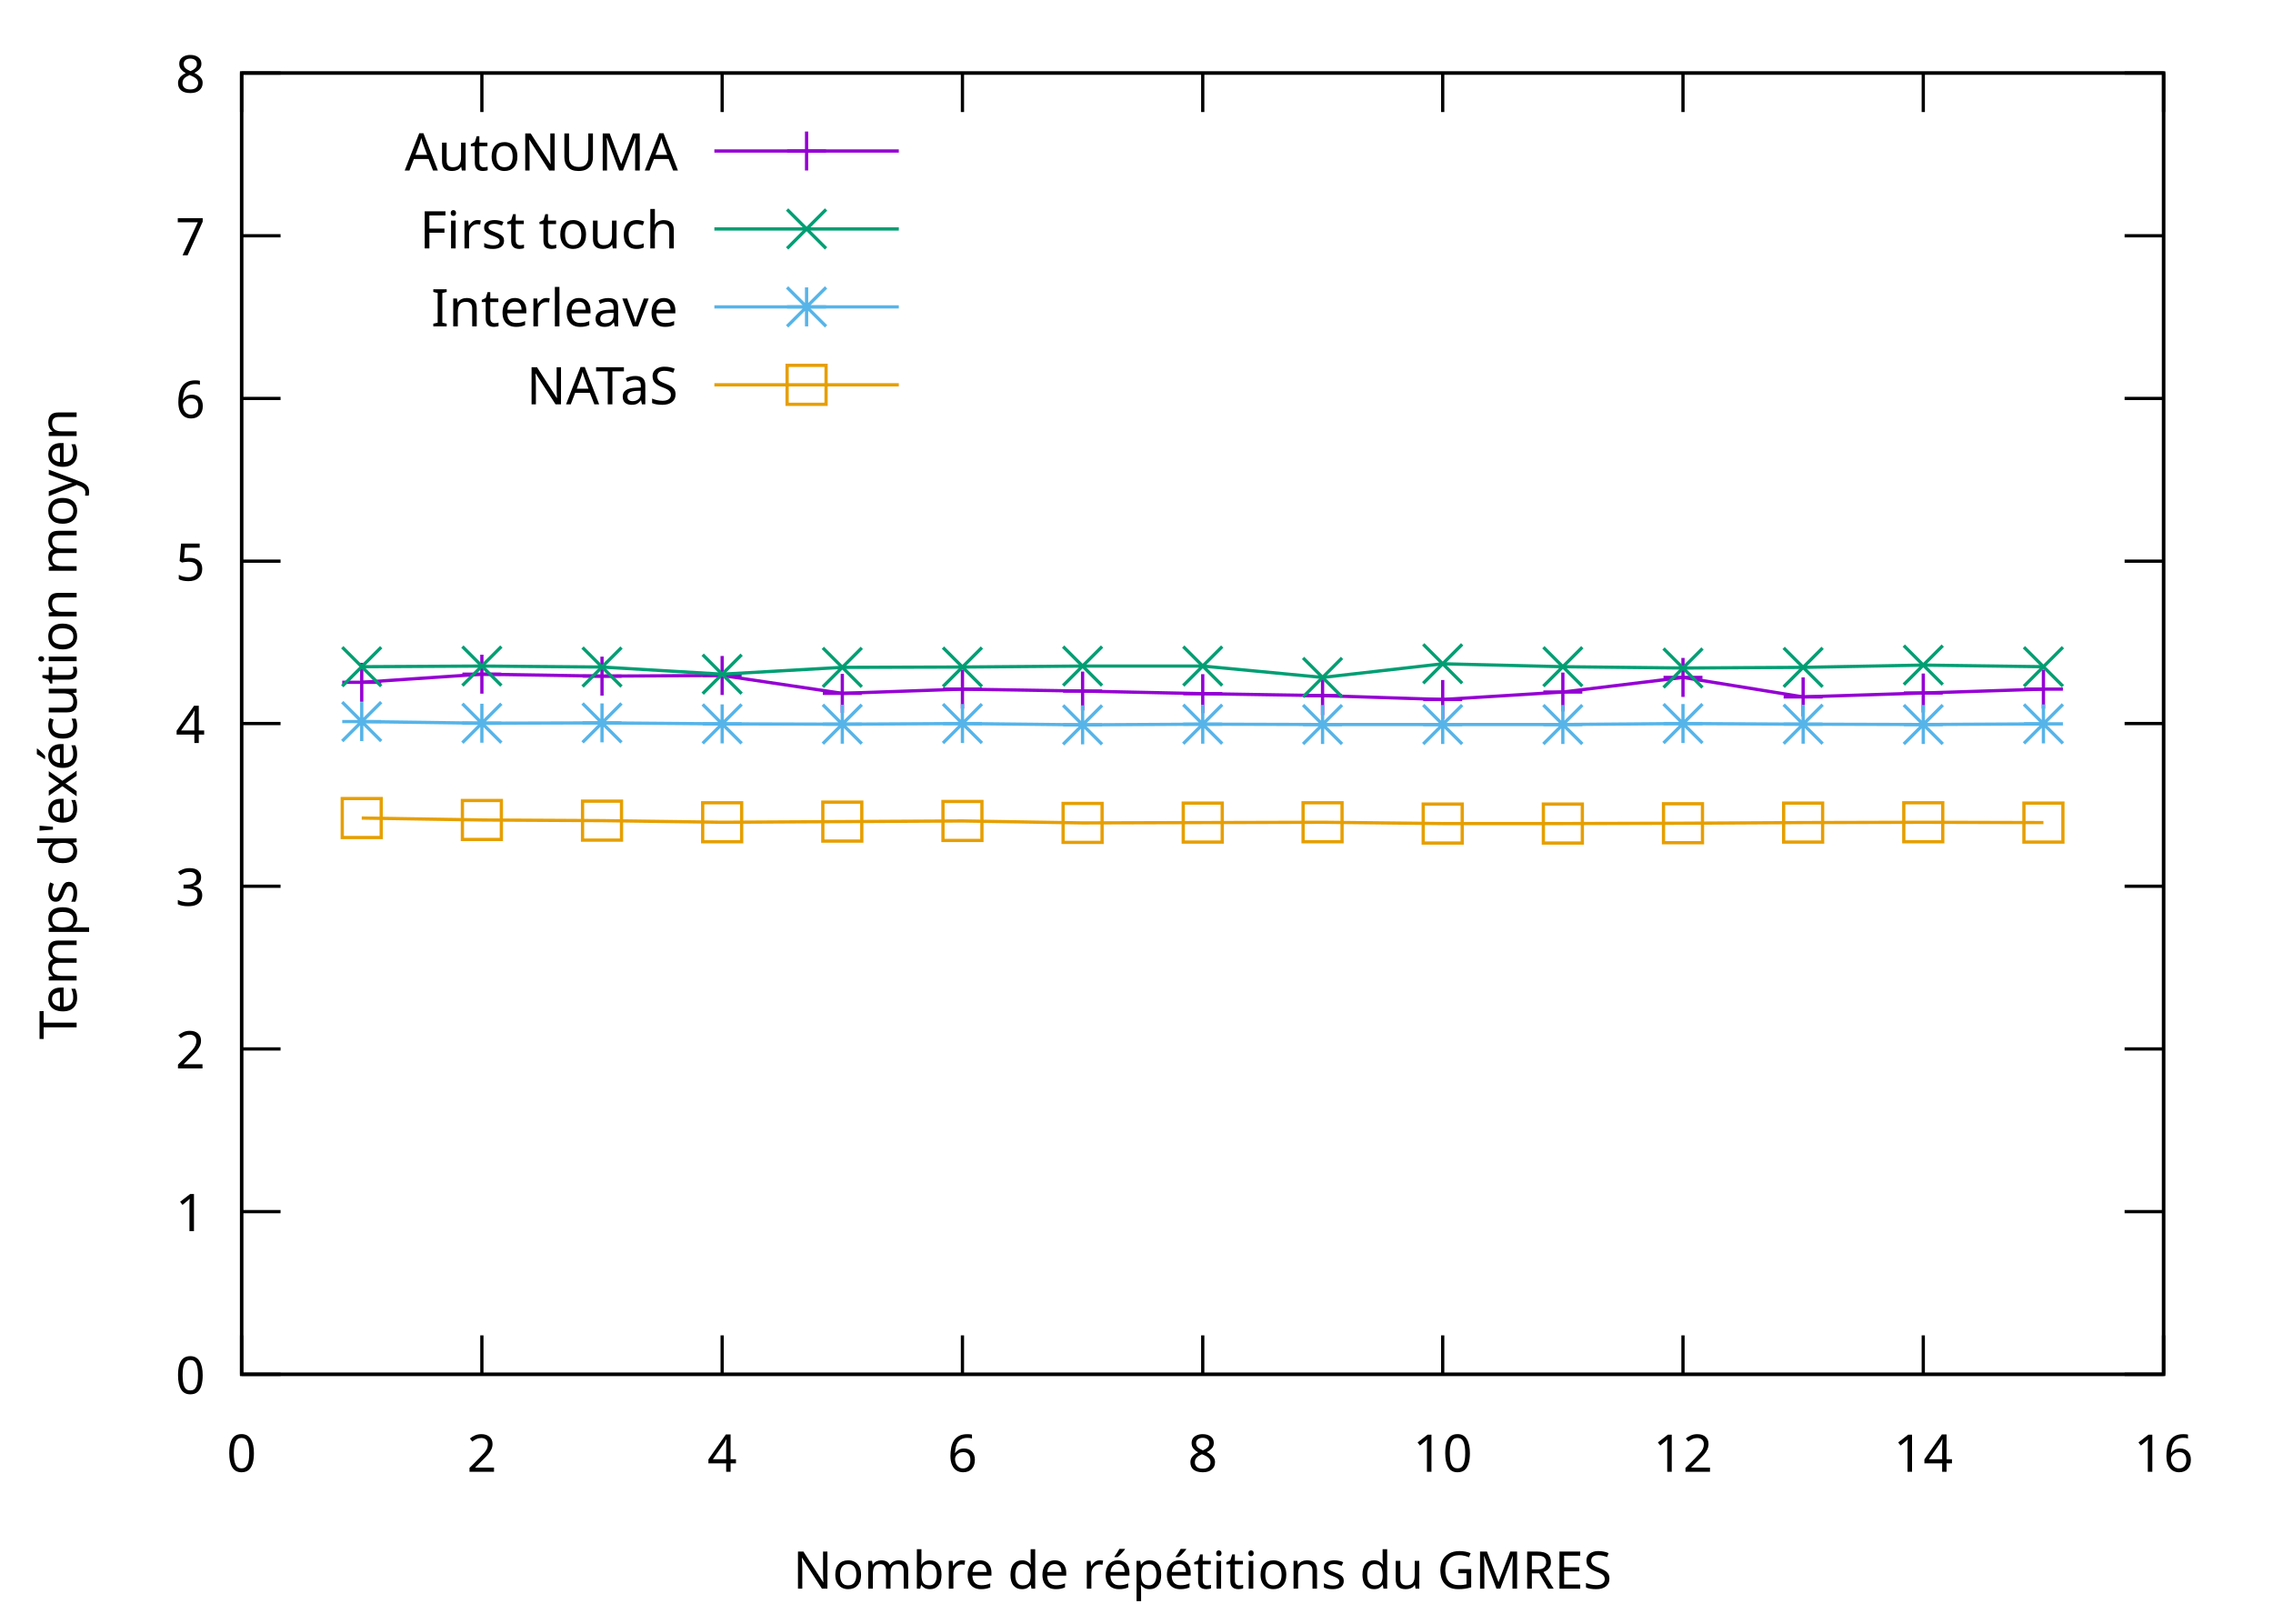
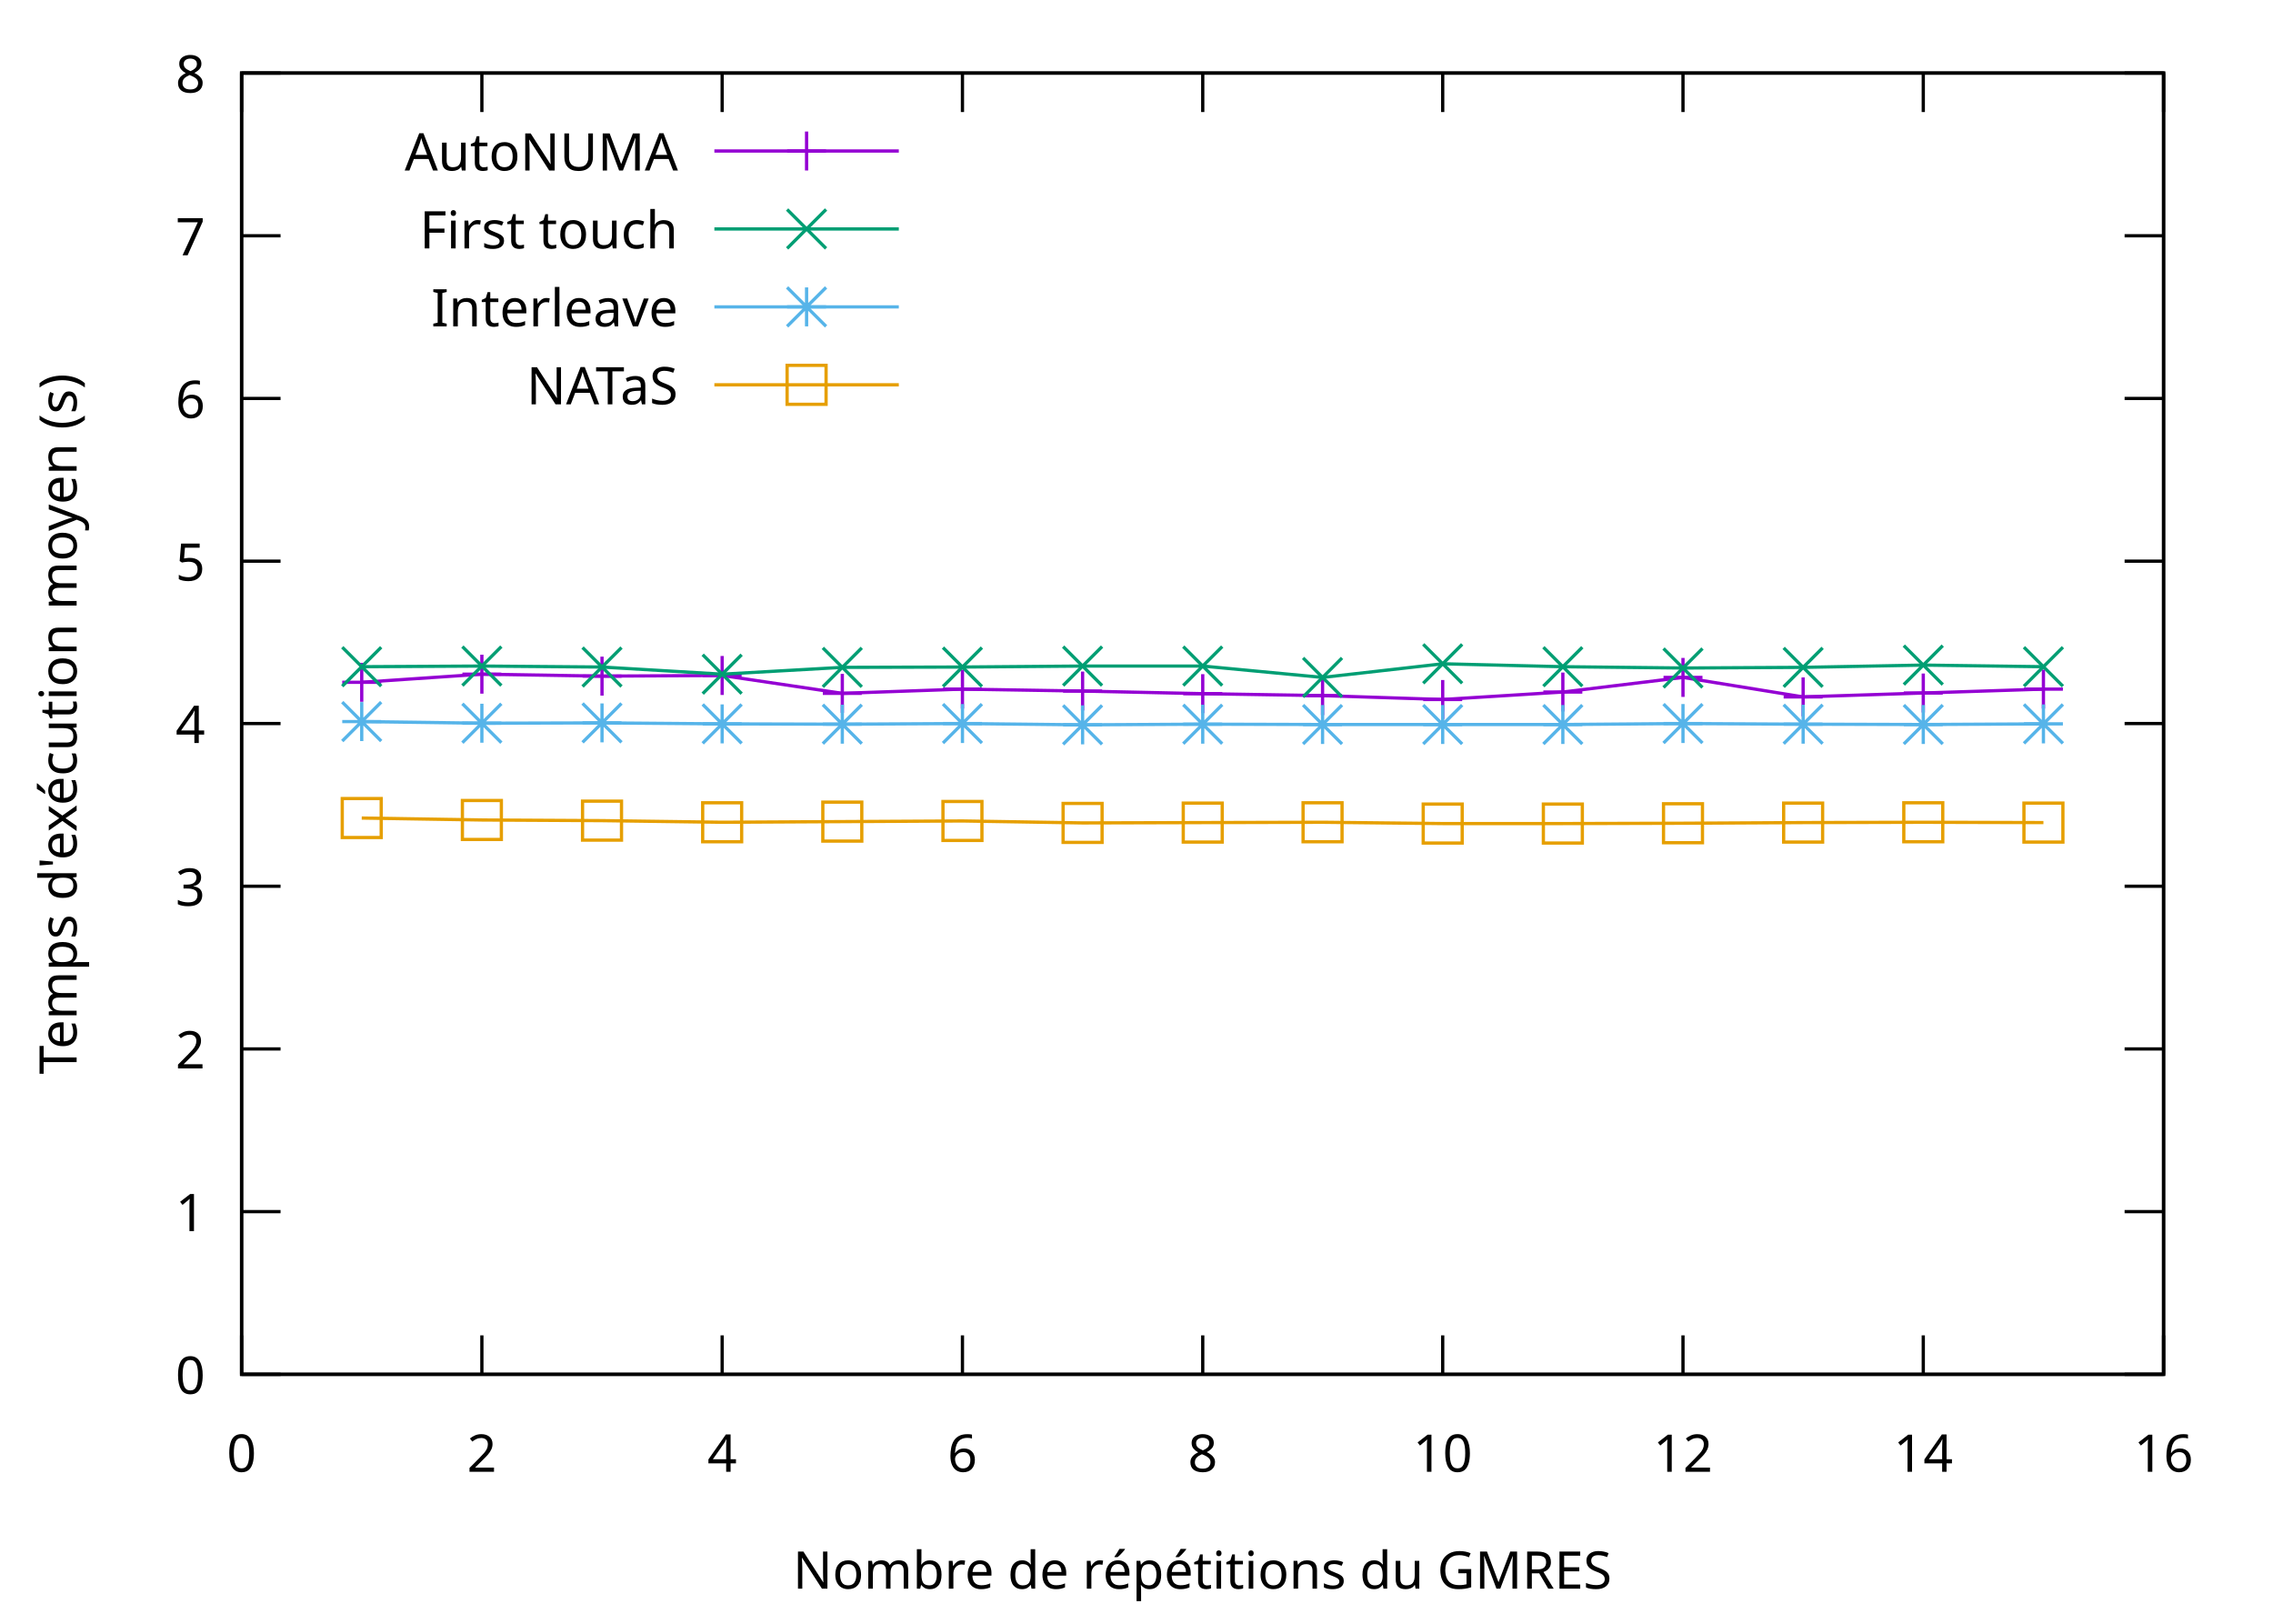
<svg xmlns="http://www.w3.org/2000/svg" xmlns:xlink="http://www.w3.org/1999/xlink" width="700" height="500" viewBox="0 0 700 500">
  <g id="gnuplot_canvas">
    <rect x="0" y="0" width="700" height="500" fill="none" />
    <defs>
      <circle id="gpDot" r="0.5" stroke-width="0.5" />
      <path id="gpPt0" stroke-width="0.167" stroke="currentColor" d="M-1,0 h2 M0,-1 v2" />
      <path id="gpPt1" stroke-width="0.167" stroke="currentColor" d="M-1,-1 L1,1 M1,-1 L-1,1" />
      <path id="gpPt2" stroke-width="0.167" stroke="currentColor" d="M-1,0 L1,0 M0,-1 L0,1 M-1,-1 L1,1 M-1,1 L1,-1" />
      <rect id="gpPt3" stroke-width="0.167" stroke="currentColor" x="-1" y="-1" width="2" height="2" />
      <rect id="gpPt4" stroke-width="0.167" stroke="currentColor" fill="currentColor" x="-1" y="-1" width="2" height="2" />
      <circle id="gpPt5" stroke-width="0.167" stroke="currentColor" cx="0" cy="0" r="1" />
      <use xlink:href="#gpPt5" id="gpPt6" fill="currentColor" stroke="none" />
      <path id="gpPt7" stroke-width="0.167" stroke="currentColor" d="M0,-1.33 L-1.33,0.67 L1.33,0.67 z" />
      <use xlink:href="#gpPt7" id="gpPt8" fill="currentColor" stroke="none" />
      <use xlink:href="#gpPt7" id="gpPt9" stroke="currentColor" transform="rotate(180)" />
      <use xlink:href="#gpPt9" id="gpPt10" fill="currentColor" stroke="none" />
      <use xlink:href="#gpPt3" id="gpPt11" stroke="currentColor" transform="rotate(45)" />
      <use xlink:href="#gpPt11" id="gpPt12" fill="currentColor" stroke="none" />
      <path id="gpPt13" stroke-width="0.167" stroke="currentColor" d="M0,1.330 L1.265,0.411 L0.782,-1.067 L-0.782,-1.076 L-1.265,0.411 z" />
      <use xlink:href="#gpPt13" id="gpPt14" fill="currentColor" stroke="none" />
      <filter id="textbox" filterUnits="objectBoundingBox" x="0" y="0" height="1" width="1">
        <feFlood flood-color="white" flood-opacity="1" result="bgnd" />
        <feComposite in="SourceGraphic" in2="bgnd" operator="atop" />
      </filter>
      <filter id="greybox" filterUnits="objectBoundingBox" x="0" y="0" height="1" width="1">
        <feFlood flood-color="lightgrey" flood-opacity="1" result="grey" />
        <feComposite in="SourceGraphic" in2="grey" operator="atop" />
      </filter>
    </defs>
    <g fill="none" color="white" stroke="currentColor" stroke-width="1.00" stroke-linecap="butt" stroke-linejoin="miter">
</g>
    <g fill="none" color="black" stroke="currentColor" stroke-width="1.00" stroke-linecap="butt" stroke-linejoin="miter">
      <path stroke="black" d="M74.4,423.2 L86.4,423.2 M666.3,423.2 L654.3,423.2  " />
      <g transform="translate(63.2,429.2)" stroke="none" fill="black" font-family="Verdana" font-size="16.00" text-anchor="end">
        <text>
          <tspan font-family="Verdana"> 0</tspan>
        </text>
      </g>
    </g>
    <g fill="none" color="black" stroke="currentColor" stroke-width="1.00" stroke-linecap="butt" stroke-linejoin="miter">
      <path stroke="black" d="M74.4,373.1 L86.4,373.1 M666.3,373.1 L654.3,373.1  " />
      <g transform="translate(63.2,379.1)" stroke="none" fill="black" font-family="Verdana" font-size="16.00" text-anchor="end">
        <text>
          <tspan font-family="Verdana"> 1</tspan>
        </text>
      </g>
    </g>
    <g fill="none" color="black" stroke="currentColor" stroke-width="1.00" stroke-linecap="butt" stroke-linejoin="miter">
      <path stroke="black" d="M74.4,323.0 L86.4,323.0 M666.3,323.0 L654.3,323.0  " />
      <g transform="translate(63.2,329.0)" stroke="none" fill="black" font-family="Verdana" font-size="16.00" text-anchor="end">
        <text>
          <tspan font-family="Verdana"> 2</tspan>
        </text>
      </g>
    </g>
    <g fill="none" color="black" stroke="currentColor" stroke-width="1.00" stroke-linecap="butt" stroke-linejoin="miter">
      <path stroke="black" d="M74.4,272.9 L86.4,272.9 M666.3,272.9 L654.3,272.9  " />
      <g transform="translate(63.2,278.9)" stroke="none" fill="black" font-family="Verdana" font-size="16.00" text-anchor="end">
        <text>
          <tspan font-family="Verdana"> 3</tspan>
        </text>
      </g>
    </g>
    <g fill="none" color="black" stroke="currentColor" stroke-width="1.00" stroke-linecap="butt" stroke-linejoin="miter">
      <path stroke="black" d="M74.4,222.8 L86.4,222.8 M666.3,222.8 L654.3,222.8  " />
      <g transform="translate(63.2,228.8)" stroke="none" fill="black" font-family="Verdana" font-size="16.00" text-anchor="end">
        <text>
          <tspan font-family="Verdana"> 4</tspan>
        </text>
      </g>
    </g>
    <g fill="none" color="black" stroke="currentColor" stroke-width="1.00" stroke-linecap="butt" stroke-linejoin="miter">
      <path stroke="black" d="M74.4,172.8 L86.4,172.8 M666.3,172.8 L654.3,172.8  " />
      <g transform="translate(63.2,178.8)" stroke="none" fill="black" font-family="Verdana" font-size="16.00" text-anchor="end">
        <text>
          <tspan font-family="Verdana"> 5</tspan>
        </text>
      </g>
    </g>
    <g fill="none" color="black" stroke="currentColor" stroke-width="1.00" stroke-linecap="butt" stroke-linejoin="miter">
      <path stroke="black" d="M74.4,122.7 L86.4,122.7 M666.3,122.7 L654.3,122.7  " />
      <g transform="translate(63.2,128.7)" stroke="none" fill="black" font-family="Verdana" font-size="16.00" text-anchor="end">
        <text>
          <tspan font-family="Verdana"> 6</tspan>
        </text>
      </g>
    </g>
    <g fill="none" color="black" stroke="currentColor" stroke-width="1.00" stroke-linecap="butt" stroke-linejoin="miter">
      <path stroke="black" d="M74.4,72.6 L86.4,72.6 M666.3,72.6 L654.3,72.6  " />
      <g transform="translate(63.2,78.6)" stroke="none" fill="black" font-family="Verdana" font-size="16.00" text-anchor="end">
        <text>
          <tspan font-family="Verdana"> 7</tspan>
        </text>
      </g>
    </g>
    <g fill="none" color="black" stroke="currentColor" stroke-width="1.00" stroke-linecap="butt" stroke-linejoin="miter">
      <path stroke="black" d="M74.4,22.5 L86.4,22.5 M666.3,22.5 L654.3,22.5  " />
      <g transform="translate(63.2,28.5)" stroke="none" fill="black" font-family="Verdana" font-size="16.00" text-anchor="end">
        <text>
          <tspan font-family="Verdana"> 8</tspan>
        </text>
      </g>
    </g>
    <g fill="none" color="black" stroke="currentColor" stroke-width="1.00" stroke-linecap="butt" stroke-linejoin="miter">
      <path stroke="black" d="M74.4,423.2 L74.4,411.2 M74.4,22.5 L74.4,34.5  " />
      <g transform="translate(74.4,453.2)" stroke="none" fill="black" font-family="Verdana" font-size="16.00" text-anchor="middle">
        <text>
          <tspan font-family="Verdana"> 0</tspan>
        </text>
      </g>
    </g>
    <g fill="none" color="black" stroke="currentColor" stroke-width="1.00" stroke-linecap="butt" stroke-linejoin="miter">
      <path stroke="black" d="M148.4,423.2 L148.4,411.2 M148.4,22.5 L148.4,34.5  " />
      <g transform="translate(148.4,453.2)" stroke="none" fill="black" font-family="Verdana" font-size="16.00" text-anchor="middle">
        <text>
          <tspan font-family="Verdana"> 2</tspan>
        </text>
      </g>
    </g>
    <g fill="none" color="black" stroke="currentColor" stroke-width="1.00" stroke-linecap="butt" stroke-linejoin="miter">
      <path stroke="black" d="M222.4,423.2 L222.4,411.2 M222.4,22.5 L222.4,34.5  " />
      <g transform="translate(222.4,453.2)" stroke="none" fill="black" font-family="Verdana" font-size="16.00" text-anchor="middle">
        <text>
          <tspan font-family="Verdana"> 4</tspan>
        </text>
      </g>
    </g>
    <g fill="none" color="black" stroke="currentColor" stroke-width="1.00" stroke-linecap="butt" stroke-linejoin="miter">
      <path stroke="black" d="M296.4,423.2 L296.4,411.2 M296.4,22.5 L296.4,34.5  " />
      <g transform="translate(296.4,453.2)" stroke="none" fill="black" font-family="Verdana" font-size="16.00" text-anchor="middle">
        <text>
          <tspan font-family="Verdana"> 6</tspan>
        </text>
      </g>
    </g>
    <g fill="none" color="black" stroke="currentColor" stroke-width="1.00" stroke-linecap="butt" stroke-linejoin="miter">
      <path stroke="black" d="M370.4,423.2 L370.4,411.2 M370.4,22.5 L370.4,34.5  " />
      <g transform="translate(370.4,453.2)" stroke="none" fill="black" font-family="Verdana" font-size="16.00" text-anchor="middle">
        <text>
          <tspan font-family="Verdana"> 8</tspan>
        </text>
      </g>
    </g>
    <g fill="none" color="black" stroke="currentColor" stroke-width="1.00" stroke-linecap="butt" stroke-linejoin="miter">
      <path stroke="black" d="M444.3,423.2 L444.3,411.2 M444.3,22.5 L444.3,34.5  " />
      <g transform="translate(444.3,453.2)" stroke="none" fill="black" font-family="Verdana" font-size="16.00" text-anchor="middle">
        <text>
          <tspan font-family="Verdana"> 10</tspan>
        </text>
      </g>
    </g>
    <g fill="none" color="black" stroke="currentColor" stroke-width="1.00" stroke-linecap="butt" stroke-linejoin="miter">
      <path stroke="black" d="M518.3,423.2 L518.3,411.2 M518.3,22.5 L518.3,34.5  " />
      <g transform="translate(518.3,453.2)" stroke="none" fill="black" font-family="Verdana" font-size="16.00" text-anchor="middle">
        <text>
          <tspan font-family="Verdana"> 12</tspan>
        </text>
      </g>
    </g>
    <g fill="none" color="black" stroke="currentColor" stroke-width="1.00" stroke-linecap="butt" stroke-linejoin="miter">
      <path stroke="black" d="M592.3,423.2 L592.3,411.2 M592.3,22.5 L592.3,34.5  " />
      <g transform="translate(592.3,453.2)" stroke="none" fill="black" font-family="Verdana" font-size="16.00" text-anchor="middle">
        <text>
          <tspan font-family="Verdana"> 14</tspan>
        </text>
      </g>
    </g>
    <g fill="none" color="black" stroke="currentColor" stroke-width="1.00" stroke-linecap="butt" stroke-linejoin="miter">
      <path stroke="black" d="M666.3,423.2 L666.3,411.2 M666.3,22.5 L666.3,34.5  " />
      <g transform="translate(666.3,453.2)" stroke="none" fill="black" font-family="Verdana" font-size="16.00" text-anchor="middle">
        <text>
          <tspan font-family="Verdana"> 16</tspan>
        </text>
      </g>
    </g>
    <g fill="none" color="black" stroke="currentColor" stroke-width="1.00" stroke-linecap="butt" stroke-linejoin="miter">
</g>
    <g fill="none" color="black" stroke="currentColor" stroke-width="1.00" stroke-linecap="butt" stroke-linejoin="miter">
      <path stroke="black" d="M74.4,22.5 L74.4,423.2 L666.3,423.2 L666.3,22.5 L74.4,22.5 Z  " />
    </g>
    <g fill="none" color="black" stroke="currentColor" stroke-width="1.00" stroke-linecap="butt" stroke-linejoin="miter">
      <g transform="translate(23.6,222.9) rotate(270)" stroke="none" fill="black" font-family="Verdana" font-size="16.00" text-anchor="middle">
        <text>
-           <tspan font-family="Verdana">Temps d'exécution moyen</tspan>
+           <tspan font-family="Verdana">Temps d'exécution moyen (s)</tspan>
        </text>
      </g>
    </g>
    <g fill="none" color="black" stroke="currentColor" stroke-width="1.00" stroke-linecap="butt" stroke-linejoin="miter">
      <g transform="translate(370.3,489.2)" stroke="none" fill="black" font-family="Verdana" font-size="16.00" text-anchor="middle">
        <text>
          <tspan font-family="Verdana">Nombre de répétitions du GMRES</tspan>
        </text>
      </g>
    </g>
    <g fill="none" color="black" stroke="currentColor" stroke-width="1.00" stroke-linecap="butt" stroke-linejoin="miter">
</g>
    <g id="gnuplot_plot_1">
      <g fill="none" color="black" stroke="currentColor" stroke-width="1.00" stroke-linecap="butt" stroke-linejoin="miter">
        <g transform="translate(208.8,52.5)" stroke="none" fill="black" font-family="Verdana" font-size="16.00" text-anchor="end">
          <text>
            <tspan font-family="Verdana">AutoNUMA</tspan>
          </text>
        </g>
      </g>
      <g fill="none" color="black" stroke="currentColor" stroke-width="1.00" stroke-linecap="butt" stroke-linejoin="miter">
        <path stroke="rgb(148,   0, 211)" d="M220.0,46.5 L276.8,46.5 M111.4,210.1 L148.4,207.6 L185.4,208.2 L222.4,208.0 L259.4,213.5 L296.4,212.2   L333.4,212.8 L370.4,213.6 L407.3,214.2 L444.3,215.4 L481.3,213.1 L518.3,208.6 L555.3,214.6 L592.3,213.4   L629.3,212.2  " />
        <use xlink:href="#gpPt0" transform="translate(111.4,210.1) scale(6.00)" color="rgb(148,   0, 211)" />
        <use xlink:href="#gpPt0" transform="translate(148.4,207.6) scale(6.00)" color="rgb(148,   0, 211)" />
        <use xlink:href="#gpPt0" transform="translate(185.4,208.2) scale(6.00)" color="rgb(148,   0, 211)" />
        <use xlink:href="#gpPt0" transform="translate(222.4,208.0) scale(6.00)" color="rgb(148,   0, 211)" />
        <use xlink:href="#gpPt0" transform="translate(259.4,213.5) scale(6.00)" color="rgb(148,   0, 211)" />
        <use xlink:href="#gpPt0" transform="translate(296.4,212.2) scale(6.00)" color="rgb(148,   0, 211)" />
        <use xlink:href="#gpPt0" transform="translate(333.4,212.8) scale(6.00)" color="rgb(148,   0, 211)" />
        <use xlink:href="#gpPt0" transform="translate(370.4,213.6) scale(6.00)" color="rgb(148,   0, 211)" />
        <use xlink:href="#gpPt0" transform="translate(407.3,214.2) scale(6.00)" color="rgb(148,   0, 211)" />
        <use xlink:href="#gpPt0" transform="translate(444.3,215.4) scale(6.00)" color="rgb(148,   0, 211)" />
        <use xlink:href="#gpPt0" transform="translate(481.3,213.1) scale(6.00)" color="rgb(148,   0, 211)" />
        <use xlink:href="#gpPt0" transform="translate(518.3,208.6) scale(6.00)" color="rgb(148,   0, 211)" />
        <use xlink:href="#gpPt0" transform="translate(555.3,214.6) scale(6.00)" color="rgb(148,   0, 211)" />
        <use xlink:href="#gpPt0" transform="translate(592.3,213.4) scale(6.00)" color="rgb(148,   0, 211)" />
        <use xlink:href="#gpPt0" transform="translate(629.3,212.2) scale(6.00)" color="rgb(148,   0, 211)" />
        <use xlink:href="#gpPt0" transform="translate(248.4,46.5) scale(6.00)" color="rgb(148,   0, 211)" />
      </g>
    </g>
    <g id="gnuplot_plot_2">
      <g fill="none" color="black" stroke="currentColor" stroke-width="1.00" stroke-linecap="butt" stroke-linejoin="miter">
        <g transform="translate(208.8,76.5)" stroke="none" fill="black" font-family="Verdana" font-size="16.00" text-anchor="end">
          <text>
            <tspan font-family="Verdana">First touch</tspan>
          </text>
        </g>
      </g>
      <g fill="none" color="black" stroke="currentColor" stroke-width="1.00" stroke-linecap="butt" stroke-linejoin="miter">
        <path stroke="rgb(  0, 158, 115)" d="M220.0,70.5 L276.8,70.5 M111.4,205.3 L148.4,205.1 L185.4,205.4 L222.4,207.6 L259.4,205.5 L296.4,205.4   L333.4,205.1 L370.4,205.1 L407.3,208.6 L444.3,204.4 L481.3,205.3 L518.3,205.7 L555.3,205.5 L592.3,204.8   L629.3,205.3  " />
        <use xlink:href="#gpPt1" transform="translate(111.4,205.3) scale(6.00)" color="rgb(  0, 158, 115)" />
        <use xlink:href="#gpPt1" transform="translate(148.4,205.1) scale(6.00)" color="rgb(  0, 158, 115)" />
        <use xlink:href="#gpPt1" transform="translate(185.4,205.4) scale(6.00)" color="rgb(  0, 158, 115)" />
        <use xlink:href="#gpPt1" transform="translate(222.4,207.6) scale(6.00)" color="rgb(  0, 158, 115)" />
        <use xlink:href="#gpPt1" transform="translate(259.4,205.5) scale(6.00)" color="rgb(  0, 158, 115)" />
        <use xlink:href="#gpPt1" transform="translate(296.4,205.4) scale(6.00)" color="rgb(  0, 158, 115)" />
        <use xlink:href="#gpPt1" transform="translate(333.4,205.1) scale(6.00)" color="rgb(  0, 158, 115)" />
        <use xlink:href="#gpPt1" transform="translate(370.4,205.1) scale(6.00)" color="rgb(  0, 158, 115)" />
        <use xlink:href="#gpPt1" transform="translate(407.3,208.6) scale(6.00)" color="rgb(  0, 158, 115)" />
        <use xlink:href="#gpPt1" transform="translate(444.3,204.4) scale(6.00)" color="rgb(  0, 158, 115)" />
        <use xlink:href="#gpPt1" transform="translate(481.3,205.3) scale(6.00)" color="rgb(  0, 158, 115)" />
        <use xlink:href="#gpPt1" transform="translate(518.3,205.7) scale(6.00)" color="rgb(  0, 158, 115)" />
        <use xlink:href="#gpPt1" transform="translate(555.3,205.5) scale(6.00)" color="rgb(  0, 158, 115)" />
        <use xlink:href="#gpPt1" transform="translate(592.3,204.8) scale(6.00)" color="rgb(  0, 158, 115)" />
        <use xlink:href="#gpPt1" transform="translate(629.3,205.3) scale(6.00)" color="rgb(  0, 158, 115)" />
        <use xlink:href="#gpPt1" transform="translate(248.4,70.5) scale(6.00)" color="rgb(  0, 158, 115)" />
      </g>
    </g>
    <g id="gnuplot_plot_3">
      <g fill="none" color="black" stroke="currentColor" stroke-width="1.00" stroke-linecap="butt" stroke-linejoin="miter">
        <g transform="translate(208.8,100.5)" stroke="none" fill="black" font-family="Verdana" font-size="16.00" text-anchor="end">
          <text>
            <tspan font-family="Verdana">Interleave</tspan>
          </text>
        </g>
      </g>
      <g fill="none" color="black" stroke="currentColor" stroke-width="1.00" stroke-linecap="butt" stroke-linejoin="miter">
        <path stroke="rgb( 86, 180, 233)" d="M220.0,94.5 L276.8,94.5 M111.4,222.2 L148.4,222.7 L185.4,222.6 L222.4,222.9 L259.4,223.0 L296.4,222.8   L333.4,223.2 L370.4,223.0 L407.3,223.1 L444.3,223.1 L481.3,223.1 L518.3,222.8 L555.3,223.0 L592.3,223.1   L629.3,222.9  " />
        <use xlink:href="#gpPt2" transform="translate(111.4,222.2) scale(6.00)" color="rgb( 86, 180, 233)" />
        <use xlink:href="#gpPt2" transform="translate(148.4,222.7) scale(6.00)" color="rgb( 86, 180, 233)" />
        <use xlink:href="#gpPt2" transform="translate(185.4,222.6) scale(6.00)" color="rgb( 86, 180, 233)" />
        <use xlink:href="#gpPt2" transform="translate(222.4,222.9) scale(6.00)" color="rgb( 86, 180, 233)" />
        <use xlink:href="#gpPt2" transform="translate(259.4,223.0) scale(6.00)" color="rgb( 86, 180, 233)" />
        <use xlink:href="#gpPt2" transform="translate(296.4,222.8) scale(6.00)" color="rgb( 86, 180, 233)" />
        <use xlink:href="#gpPt2" transform="translate(333.4,223.2) scale(6.00)" color="rgb( 86, 180, 233)" />
        <use xlink:href="#gpPt2" transform="translate(370.4,223.0) scale(6.00)" color="rgb( 86, 180, 233)" />
        <use xlink:href="#gpPt2" transform="translate(407.3,223.1) scale(6.00)" color="rgb( 86, 180, 233)" />
        <use xlink:href="#gpPt2" transform="translate(444.3,223.1) scale(6.00)" color="rgb( 86, 180, 233)" />
        <use xlink:href="#gpPt2" transform="translate(481.3,223.1) scale(6.00)" color="rgb( 86, 180, 233)" />
        <use xlink:href="#gpPt2" transform="translate(518.3,222.8) scale(6.00)" color="rgb( 86, 180, 233)" />
        <use xlink:href="#gpPt2" transform="translate(555.3,223.0) scale(6.00)" color="rgb( 86, 180, 233)" />
        <use xlink:href="#gpPt2" transform="translate(592.3,223.1) scale(6.00)" color="rgb( 86, 180, 233)" />
        <use xlink:href="#gpPt2" transform="translate(629.3,222.9) scale(6.00)" color="rgb( 86, 180, 233)" />
        <use xlink:href="#gpPt2" transform="translate(248.4,94.5) scale(6.00)" color="rgb( 86, 180, 233)" />
      </g>
    </g>
    <g id="gnuplot_plot_4">
      <g fill="none" color="black" stroke="currentColor" stroke-width="1.00" stroke-linecap="butt" stroke-linejoin="miter">
        <g transform="translate(208.8,124.5)" stroke="none" fill="black" font-family="Verdana" font-size="16.00" text-anchor="end">
          <text>
            <tspan font-family="Verdana">NATaS</tspan>
          </text>
        </g>
      </g>
      <g fill="none" color="black" stroke="currentColor" stroke-width="1.00" stroke-linecap="butt" stroke-linejoin="miter">
        <path stroke="rgb(230, 159,   0)" d="M220.0,118.5 L276.8,118.5 M111.4,251.9 L148.4,252.5 L185.4,252.7 L222.4,253.2 L259.4,253.0 L296.4,252.8   L333.4,253.4 L370.4,253.3 L407.3,253.2 L444.3,253.6 L481.3,253.6 L518.3,253.5 L555.3,253.3 L592.3,253.2   L629.3,253.3  " />
        <use xlink:href="#gpPt3" transform="translate(111.4,251.9) scale(6.00)" color="rgb(230, 159,   0)" />
        <use xlink:href="#gpPt3" transform="translate(148.4,252.5) scale(6.00)" color="rgb(230, 159,   0)" />
        <use xlink:href="#gpPt3" transform="translate(185.4,252.7) scale(6.00)" color="rgb(230, 159,   0)" />
        <use xlink:href="#gpPt3" transform="translate(222.4,253.2) scale(6.00)" color="rgb(230, 159,   0)" />
        <use xlink:href="#gpPt3" transform="translate(259.4,253.0) scale(6.00)" color="rgb(230, 159,   0)" />
        <use xlink:href="#gpPt3" transform="translate(296.4,252.8) scale(6.00)" color="rgb(230, 159,   0)" />
        <use xlink:href="#gpPt3" transform="translate(333.4,253.4) scale(6.00)" color="rgb(230, 159,   0)" />
        <use xlink:href="#gpPt3" transform="translate(370.4,253.3) scale(6.00)" color="rgb(230, 159,   0)" />
        <use xlink:href="#gpPt3" transform="translate(407.3,253.2) scale(6.00)" color="rgb(230, 159,   0)" />
        <use xlink:href="#gpPt3" transform="translate(444.3,253.6) scale(6.00)" color="rgb(230, 159,   0)" />
        <use xlink:href="#gpPt3" transform="translate(481.3,253.6) scale(6.00)" color="rgb(230, 159,   0)" />
        <use xlink:href="#gpPt3" transform="translate(518.3,253.5) scale(6.00)" color="rgb(230, 159,   0)" />
        <use xlink:href="#gpPt3" transform="translate(555.3,253.3) scale(6.00)" color="rgb(230, 159,   0)" />
        <use xlink:href="#gpPt3" transform="translate(592.3,253.2) scale(6.00)" color="rgb(230, 159,   0)" />
        <use xlink:href="#gpPt3" transform="translate(629.3,253.3) scale(6.00)" color="rgb(230, 159,   0)" />
        <use xlink:href="#gpPt3" transform="translate(248.4,118.5) scale(6.00)" color="rgb(230, 159,   0)" />
      </g>
    </g>
    <g fill="none" color="white" stroke="rgb(230, 159,   0)" stroke-width="2.00" stroke-linecap="butt" stroke-linejoin="miter">
</g>
    <g fill="none" color="black" stroke="currentColor" stroke-width="2.00" stroke-linecap="butt" stroke-linejoin="miter">
</g>
    <g fill="none" color="black" stroke="black" stroke-width="1.00" stroke-linecap="butt" stroke-linejoin="miter">
</g>
    <g fill="none" color="black" stroke="currentColor" stroke-width="1.00" stroke-linecap="butt" stroke-linejoin="miter">
      <path stroke="black" d="M74.4,22.5 L74.4,423.2 L666.3,423.2 L666.3,22.5 L74.4,22.5 Z  " />
    </g>
    <g fill="none" color="black" stroke="currentColor" stroke-width="1.00" stroke-linecap="butt" stroke-linejoin="miter">
</g>
  </g>
</svg>
